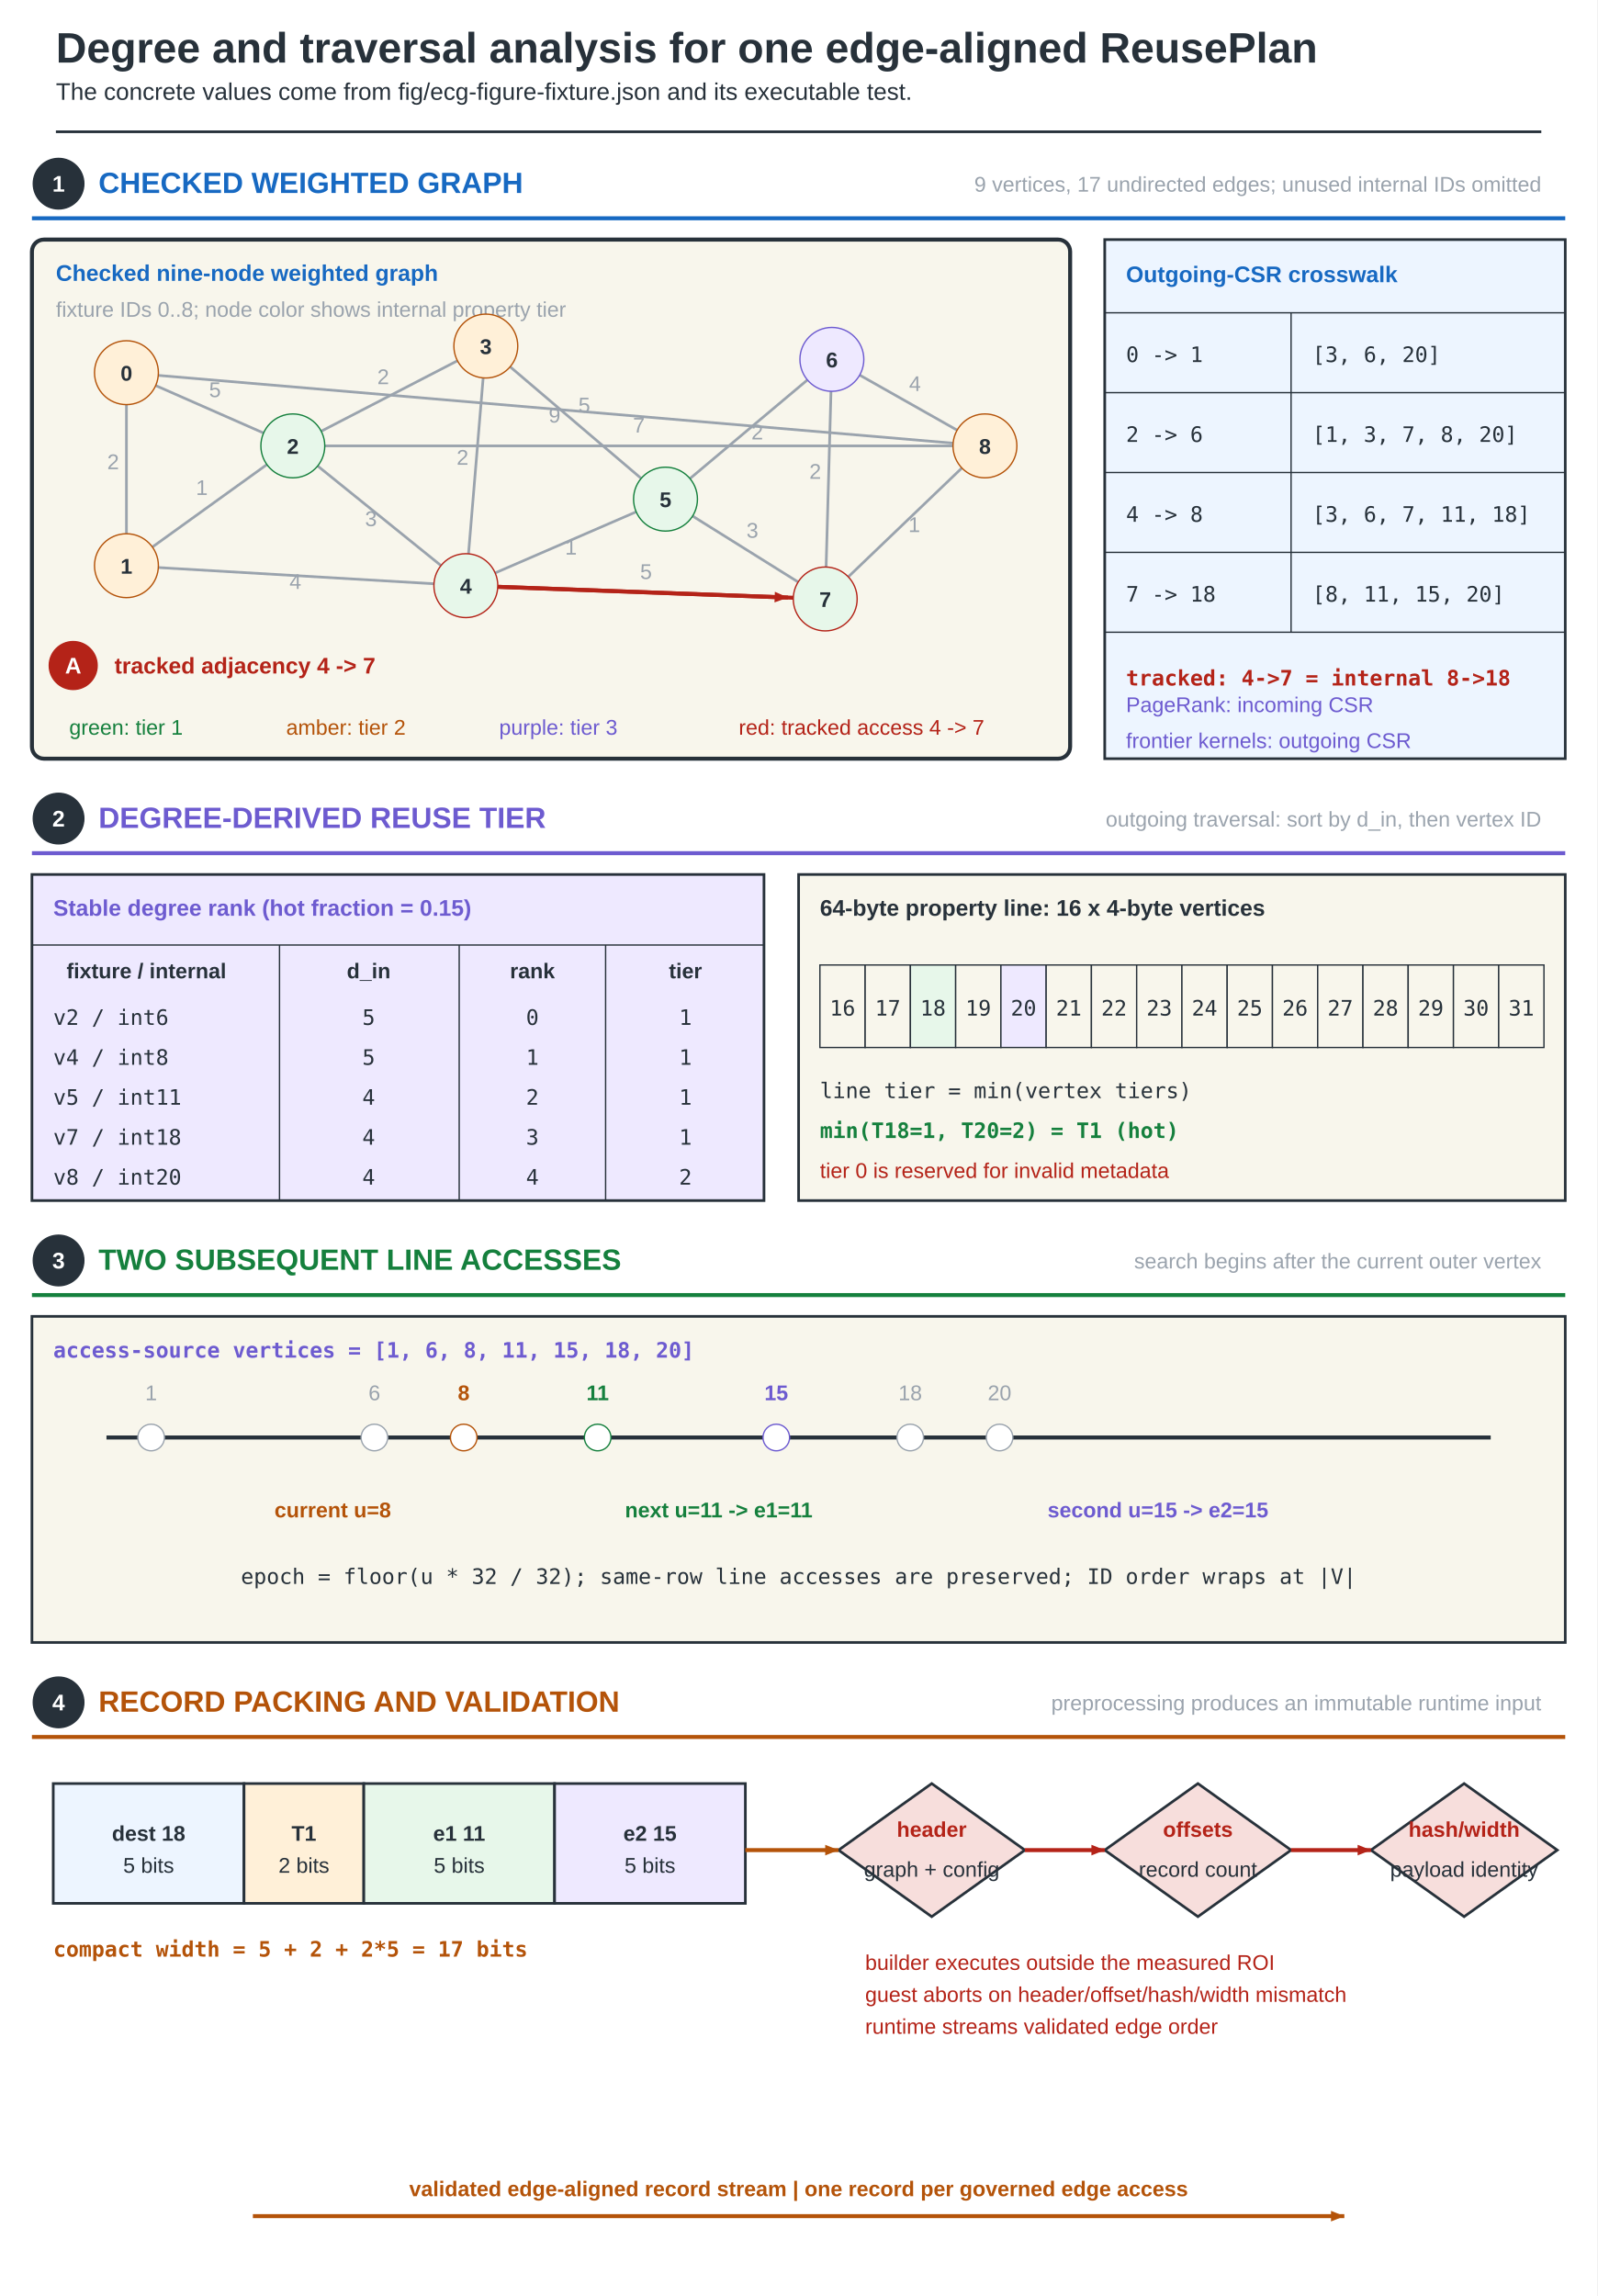
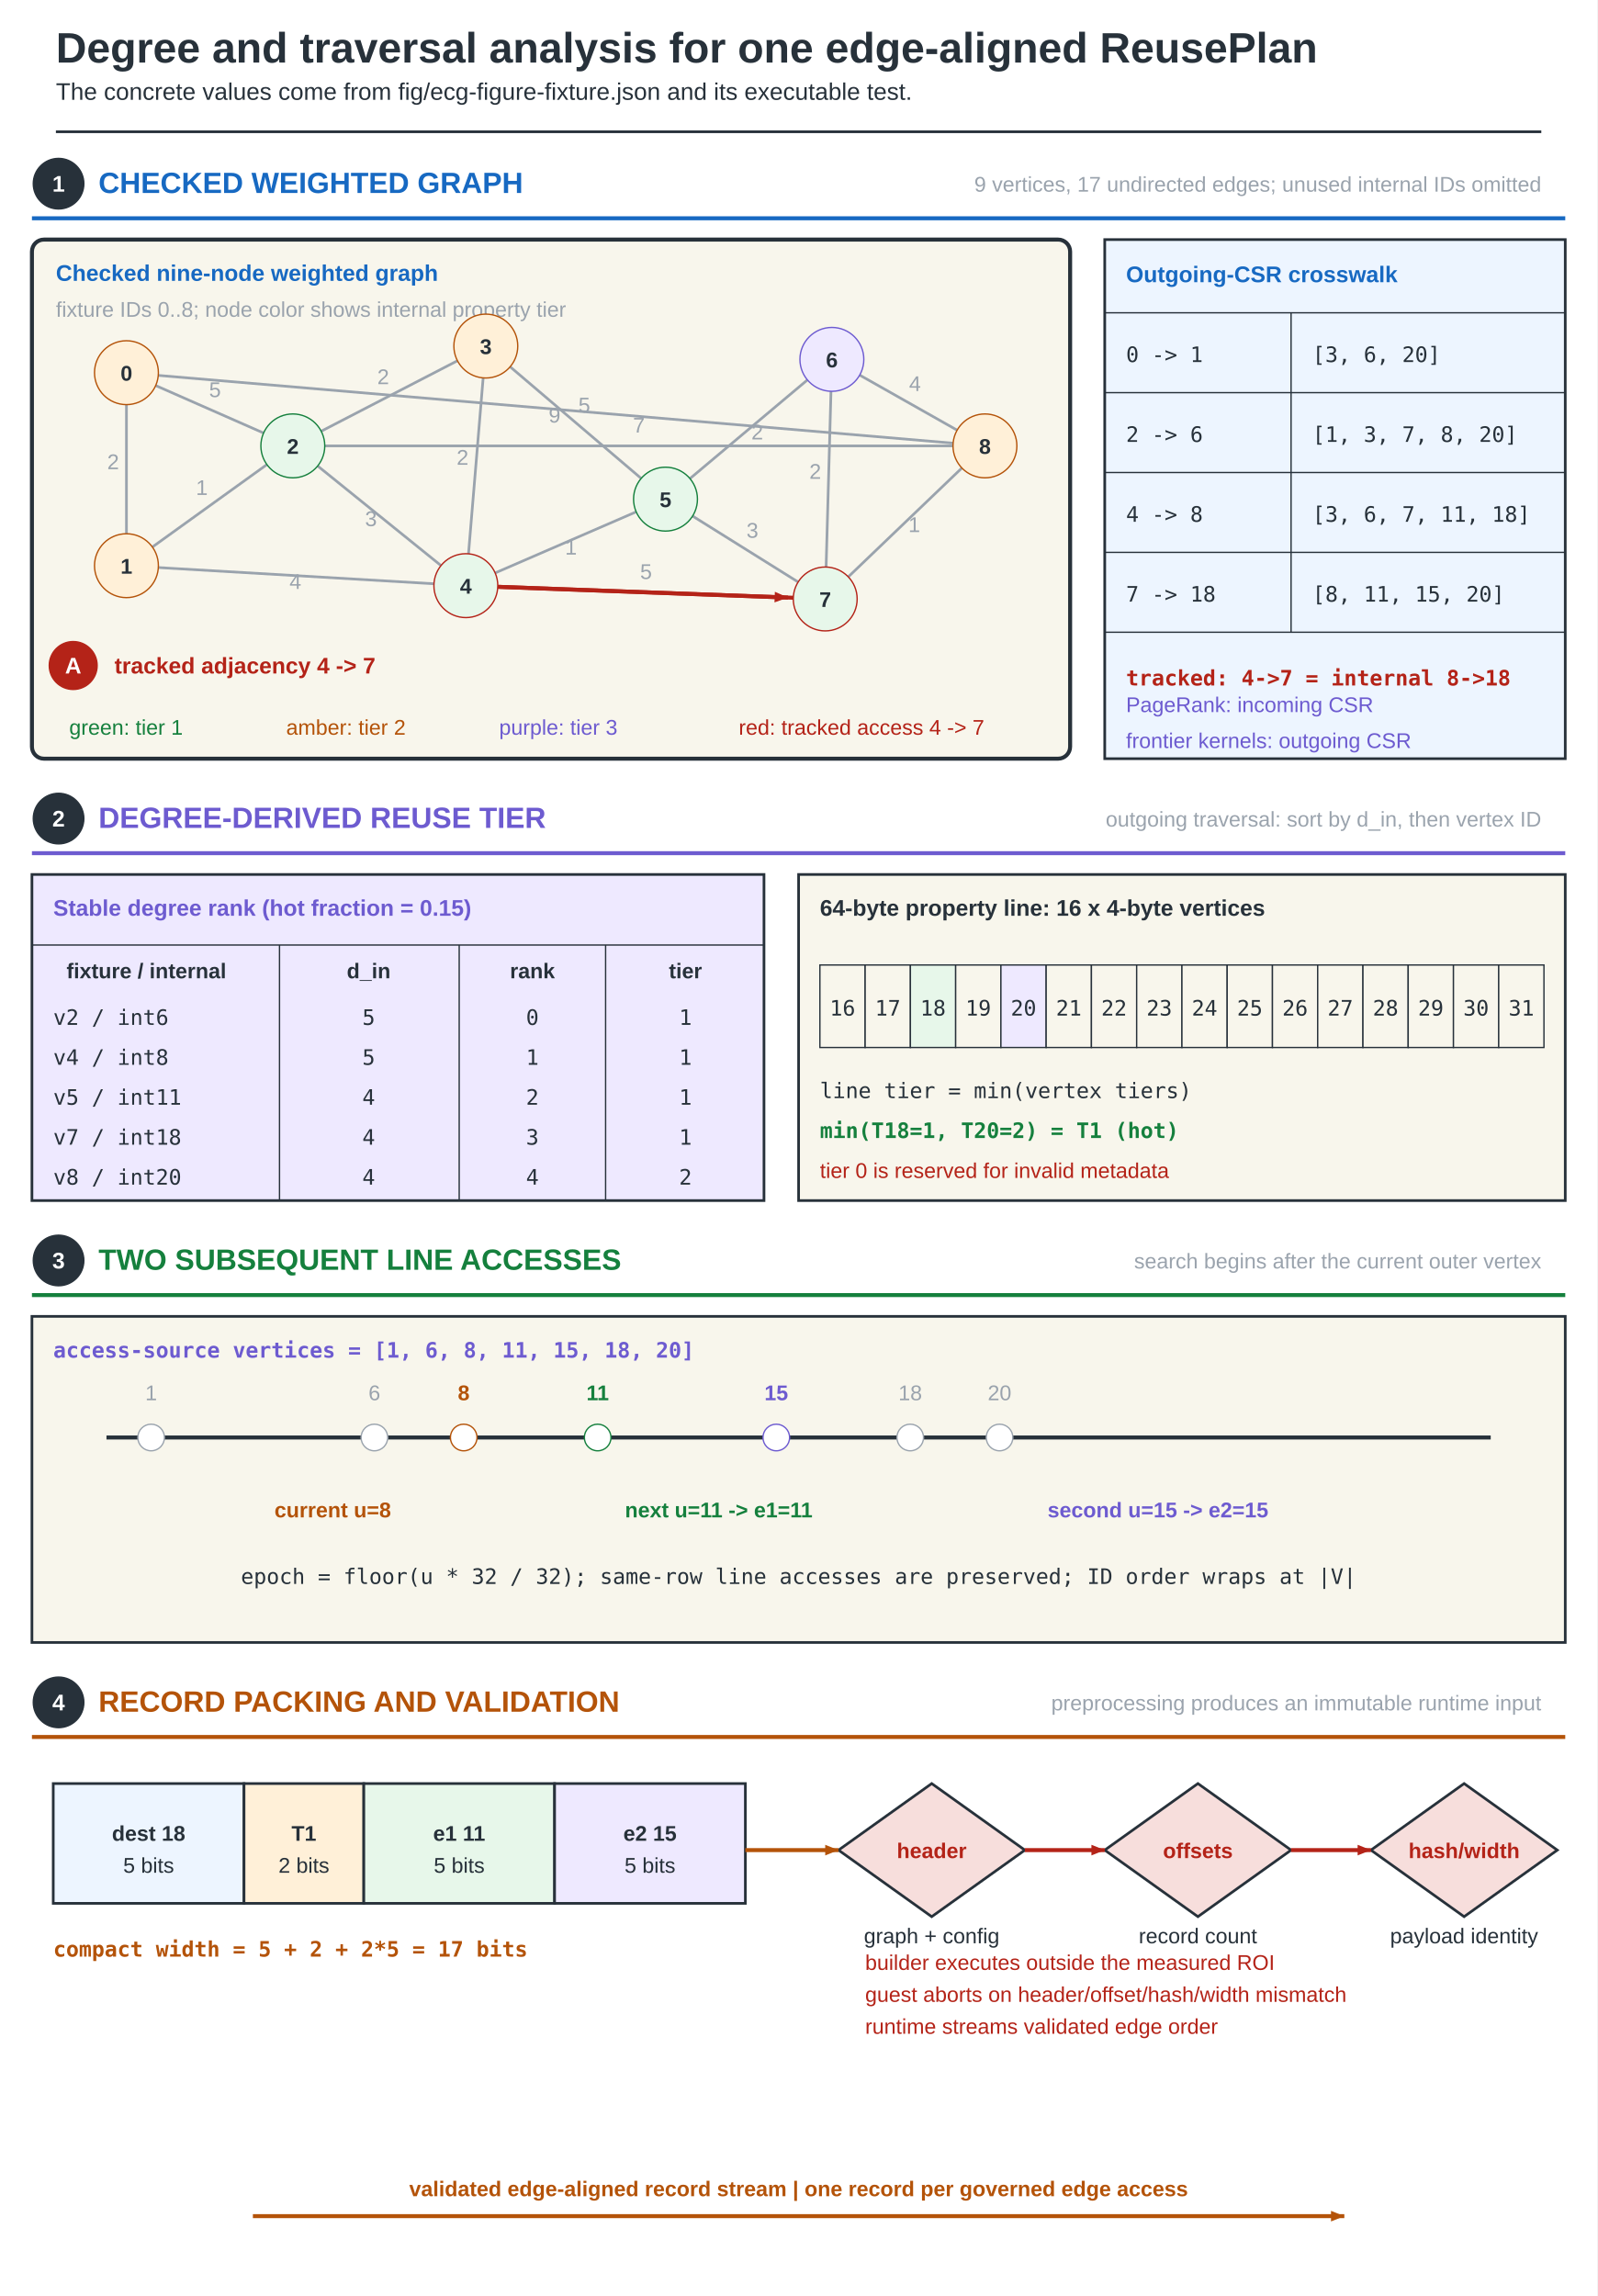
<svg xmlns="http://www.w3.org/2000/svg" width="1200" height="1725" viewBox="0 0 1200 1725" role="img" aria-labelledby="title desc" fill="#27313A" data-figure-schema="ecg-public/v1">
  <defs>
    <marker id="arrow-blue" viewBox="0 0 10 8" markerWidth="10" markerHeight="8" refX="10" refY="4" orient="auto" markerUnits="userSpaceOnUse">
      <path d="M0 0 L10 4 L0 8 Z" fill="#1769C2" />
    </marker>
    <marker id="arrow-green" viewBox="0 0 10 8" markerWidth="10" markerHeight="8" refX="10" refY="4" orient="auto" markerUnits="userSpaceOnUse">
      <path d="M0 0 L10 4 L0 8 Z" fill="#15803D" />
    </marker>
    <marker id="arrow-amber" viewBox="0 0 10 8" markerWidth="10" markerHeight="8" refX="10" refY="4" orient="auto" markerUnits="userSpaceOnUse">
      <path d="M0 0 L10 4 L0 8 Z" fill="#B45309" />
    </marker>
    <marker id="arrow-red" viewBox="0 0 10 8" markerWidth="10" markerHeight="8" refX="10" refY="4" orient="auto" markerUnits="userSpaceOnUse">
      <path d="M0 0 L10 4 L0 8 Z" fill="#B42318" />
    </marker>
    <marker id="arrow-purple" viewBox="0 0 10 8" markerWidth="10" markerHeight="8" refX="10" refY="4" orient="auto" markerUnits="userSpaceOnUse">
      <path d="M0 0 L10 4 L0 8 Z" fill="#6D5BD0" />
    </marker>
    <marker id="arrow-gray" viewBox="0 0 10 8" markerWidth="10" markerHeight="8" refX="10" refY="4" orient="auto" markerUnits="userSpaceOnUse">
      <path d="M0 0 L10 4 L0 8 Z" fill="#9AA3AD" />
    </marker>
    <marker id="arrow-ink" viewBox="0 0 10 8" markerWidth="10" markerHeight="8" refX="10" refY="4" orient="auto" markerUnits="userSpaceOnUse">
      <path d="M0 0 L10 4 L0 8 Z" fill="#27313A" />
    </marker>
    <style>
      :root { color-scheme: light dark; }
      @media (prefers-color-scheme: dark) {
        [fill="#FFFFFF"]{fill:#1E2327}[stroke="#FFFFFF"]{stroke:#1E2327}
        [fill="#F8F6EC"]{fill:#252A2E}[stroke="#F8F6EC"]{stroke:#252A2E}
        [fill="#EDF5FF"]{fill:#273846}[stroke="#EDF5FF"]{stroke:#273846}
        [fill="#E7F7EA"]{fill:#24382A}[stroke="#E7F7EA"]{stroke:#24382A}
        [fill="#FFF0D8"]{fill:#3B3122}[stroke="#FFF0D8"]{stroke:#3B3122}
        [fill="#F7DEDC"]{fill:#3D292A}[stroke="#F7DEDC"]{stroke:#3D292A}
        [fill="#EEE9FF"]{fill:#302C3C}[stroke="#EEE9FF"]{stroke:#302C3C}
        [fill="#27313A"]{fill:#ECE7DD}[stroke="#27313A"]{stroke:#ECE7DD}
        [fill="#9AA3AD"]{fill:#747D86}[stroke="#9AA3AD"]{stroke:#747D86}
        [fill="#1769C2"]{fill:#63A8FF}[stroke="#1769C2"]{stroke:#63A8FF}
        [fill="#15803D"]{fill:#63D68B}[stroke="#15803D"]{stroke:#63D68B}
        [fill="#B45309"]{fill:#F0B35A}[stroke="#B45309"]{stroke:#F0B35A}
        [fill="#6D5BD0"]{fill:#A79BF0}[stroke="#6D5BD0"]{stroke:#A79BF0}
        [fill="#B42318"]{fill:#F09B95}[stroke="#B42318"]{stroke:#F09B95}
      }
      .sans{font-family:Arial,Helvetica,sans-serif}
      .mono{font-family:"SFMono-Regular",Consolas,monospace}
      .title{font-size:32px;font-weight:700}
      .subtitle{font-size:18px}
      .heading{font-size:22px;font-weight:700}
      .label{font-size:17px;font-weight:700}
      .body{font-size:16px}
</style>
  </defs>
  <rect x="0" y="0" width="1200" height="1725" fill="#FFFFFF" />
  <text x="42" y="47" text-anchor="start" class="sans title" fill="#27313A" font-weight="700">Degree and traversal analysis for one edge-aligned ReusePlan</text>
  <text x="42" y="75" text-anchor="start" class="sans subtitle" fill="#27313A">The concrete values come from fig/ecg-figure-fixture.json and its executable test.</text>
  <line x1="42" y1="99" x2="1158" y2="99" stroke="#27313A" stroke-width="2" />
  <circle cx="44" cy="138" r="19" fill="#27313A" stroke="#27313A" stroke-width="1" />
  <text x="44" y="144" text-anchor="middle" class="sans label" fill="#FFFFFF" font-weight="700">1</text>
  <text x="74" y="145" text-anchor="start" class="sans heading" fill="#1769C2" font-weight="700">CHECKED WEIGHTED GRAPH</text>
  <text x="1158" y="144" text-anchor="end" class="sans body" fill="#9AA3AD">9 vertices, 17 undirected edges; unused internal IDs omitted</text>
  <line x1="24" y1="164" x2="1176" y2="164" stroke="#1769C2" stroke-width="3" />
  <rect x="24" y="180" width="780" height="390" rx="9" fill="#F8F6EC" stroke="#27313A" stroke-width="3" />
  <text x="42" y="211" text-anchor="start" class="sans label" fill="#1769C2" font-weight="700">Checked nine-node weighted graph</text>
  <text x="42" y="238" text-anchor="start" class="sans body" fill="#9AA3AD">fixture IDs 0..8; node color shows internal property tier</text>
  <line x1="95" y1="280" x2="95" y2="425" stroke="#9AA3AD" stroke-width="2" />
  <text x="85.0" y="352.5" text-anchor="middle" class="sans body" fill="#9AA3AD">2</text>
  <line x1="95" y1="280" x2="220" y2="335" stroke="#9AA3AD" stroke-width="2" />
  <text x="161.527" y="298.347" text-anchor="middle" class="sans body" fill="#9AA3AD">5</text>
  <line x1="95" y1="280" x2="740" y2="335" stroke="#9AA3AD" stroke-width="2" />
  <text x="416.65" y="317.464" text-anchor="middle" class="sans body" fill="#9AA3AD">9</text>
  <line x1="95" y1="425" x2="220" y2="335" stroke="#9AA3AD" stroke-width="2" />
  <text x="151.657" y="371.885" text-anchor="middle" class="sans body" fill="#9AA3AD">1</text>
  <line x1="95" y1="425" x2="350" y2="440" stroke="#9AA3AD" stroke-width="2" />
  <text x="221.913" y="442.483" text-anchor="middle" class="sans body" fill="#9AA3AD">4</text>
  <line x1="220" y1="335" x2="365" y2="260" stroke="#9AA3AD" stroke-width="2" />
  <text x="287.906" y="288.618" text-anchor="middle" class="sans body" fill="#9AA3AD">2</text>
  <line x1="220" y1="335" x2="350" y2="440" stroke="#9AA3AD" stroke-width="2" />
  <text x="278.717" y="395.279" text-anchor="middle" class="sans body" fill="#9AA3AD">3</text>
  <line x1="220" y1="335" x2="740" y2="335" stroke="#9AA3AD" stroke-width="2" />
  <text x="480.0" y="325.0" text-anchor="middle" class="sans body" fill="#9AA3AD">7</text>
  <line x1="365" y1="260" x2="350" y2="440" stroke="#9AA3AD" stroke-width="2" />
  <text x="347.535" y="349.17" text-anchor="middle" class="sans body" fill="#9AA3AD">2</text>
  <line x1="365" y1="260" x2="500" y2="375" stroke="#9AA3AD" stroke-width="2" />
  <text x="438.985" y="309.888" text-anchor="middle" class="sans body" fill="#9AA3AD">5</text>
  <line x1="350" y1="440" x2="500" y2="375" stroke="#9AA3AD" stroke-width="2" />
  <text x="428.976" y="416.676" text-anchor="middle" class="sans body" fill="#9AA3AD">1</text>
  <line x1="350" y1="440" x2="620" y2="450" stroke="#B42318" stroke-width="3" />
  <text x="485.37" y="435.007" text-anchor="middle" class="sans body" fill="#9AA3AD">5</text>
  <line x1="500" y1="375" x2="625" y2="270" stroke="#9AA3AD" stroke-width="2" />
  <text x="568.932" y="330.157" text-anchor="middle" class="sans body" fill="#9AA3AD">2</text>
  <line x1="500" y1="375" x2="620" y2="450" stroke="#9AA3AD" stroke-width="2" />
  <text x="565.3" y="404.02" text-anchor="middle" class="sans body" fill="#9AA3AD">3</text>
  <line x1="625" y1="270" x2="620" y2="450" stroke="#9AA3AD" stroke-width="2" />
  <text x="612.504" y="359.722" text-anchor="middle" class="sans body" fill="#9AA3AD">2</text>
  <line x1="625" y1="270" x2="740" y2="335" stroke="#9AA3AD" stroke-width="2" />
  <text x="687.421" y="293.794" text-anchor="middle" class="sans body" fill="#9AA3AD">4</text>
  <line x1="620" y1="450" x2="740" y2="335" stroke="#9AA3AD" stroke-width="2" />
  <text x="686.919" y="399.72" text-anchor="middle" class="sans body" fill="#9AA3AD">1</text>
  <path d="M374.983 440.925 L592.019 448.964" fill="none" stroke="#B42318" stroke-width="3" marker-end="url(#arrow-red)" data-flow-kind="model-edge" />
  <text x="52" y="552" text-anchor="start" class="sans body" fill="#15803D">green: tier 1</text>
  <text x="215" y="552" text-anchor="start" class="sans body" fill="#B45309">amber: tier 2</text>
  <text x="375" y="552" text-anchor="start" class="sans body" fill="#6D5BD0">purple: tier 3</text>
  <text x="555" y="552" text-anchor="start" class="sans body" fill="#B42318">red: tracked access 4 -&gt; 7</text>
  <circle cx="95" cy="280" r="24" fill="#FFF0D8" stroke="#B45309" stroke-width="1" />
  <text x="95" y="286" text-anchor="middle" class="sans body" fill="#27313A" font-weight="700">0</text>
  <circle cx="95" cy="425" r="24" fill="#FFF0D8" stroke="#B45309" stroke-width="1" />
  <text x="95" y="431" text-anchor="middle" class="sans body" fill="#27313A" font-weight="700">1</text>
  <circle cx="220" cy="335" r="24" fill="#E7F7EA" stroke="#15803D" stroke-width="1" />
  <text x="220" y="341" text-anchor="middle" class="sans body" fill="#27313A" font-weight="700">2</text>
  <circle cx="365" cy="260" r="24" fill="#FFF0D8" stroke="#B45309" stroke-width="1" />
  <text x="365" y="266" text-anchor="middle" class="sans body" fill="#27313A" font-weight="700">3</text>
  <circle cx="350" cy="440" r="24" fill="#E7F7EA" stroke="#B42318" stroke-width="1" />
  <text x="350" y="446" text-anchor="middle" class="sans body" fill="#27313A" font-weight="700">4</text>
  <circle cx="500" cy="375" r="24" fill="#E7F7EA" stroke="#15803D" stroke-width="1" />
  <text x="500" y="381" text-anchor="middle" class="sans body" fill="#27313A" font-weight="700">5</text>
  <circle cx="625" cy="270" r="24" fill="#EEE9FF" stroke="#6D5BD0" stroke-width="1" />
  <text x="625" y="276" text-anchor="middle" class="sans body" fill="#27313A" font-weight="700">6</text>
  <circle cx="620" cy="450" r="24" fill="#E7F7EA" stroke="#B42318" stroke-width="1" />
  <text x="620" y="456" text-anchor="middle" class="sans body" fill="#27313A" font-weight="700">7</text>
  <circle cx="740" cy="335" r="24" fill="#FFF0D8" stroke="#B45309" stroke-width="1" />
  <text x="740" y="341" text-anchor="middle" class="sans body" fill="#27313A" font-weight="700">8</text>
  <circle cx="55" cy="500" r="18" fill="#B42318" stroke="#B42318" stroke-width="1" />
  <text x="55" y="506" text-anchor="middle" class="sans label" fill="#FFFFFF" font-weight="700">A</text>
  <text x="86" y="506" text-anchor="start" class="sans label" fill="#B42318" font-weight="700">tracked adjacency 4 -&gt; 7</text>
  <rect x="830" y="180" width="346" height="390" rx="0" fill="#EDF5FF" stroke="#27313A" stroke-width="2" />
  <text x="846" y="212" text-anchor="start" class="sans label" fill="#1769C2" font-weight="700">Outgoing-CSR crosswalk</text>
  <line x1="830" y1="235" x2="1176" y2="235" stroke="#27313A" stroke-width="1" />
  <line x1="970" y1="235" x2="970" y2="475" stroke="#27313A" stroke-width="1" />
  <line x1="830" y1="295" x2="1176" y2="295" stroke="#27313A" stroke-width="1" />
  <line x1="830" y1="355" x2="1176" y2="355" stroke="#27313A" stroke-width="1" />
  <line x1="830" y1="415" x2="1176" y2="415" stroke="#27313A" stroke-width="1" />
  <line x1="830" y1="475" x2="1176" y2="475" stroke="#27313A" stroke-width="1" />
  <text x="846" y="272" text-anchor="start" class="mono body" fill="#27313A">0 -&gt; 1</text>
  <text x="986" y="272" text-anchor="start" class="mono body" fill="#27313A">[3, 6, 20]</text>
  <text x="846" y="332" text-anchor="start" class="mono body" fill="#27313A">2 -&gt; 6</text>
  <text x="986" y="332" text-anchor="start" class="mono body" fill="#27313A">[1, 3, 7, 8, 20]</text>
  <text x="846" y="392" text-anchor="start" class="mono body" fill="#27313A">4 -&gt; 8</text>
  <text x="986" y="392" text-anchor="start" class="mono body" fill="#27313A">[3, 6, 7, 11, 18]</text>
  <text x="846" y="452" text-anchor="start" class="mono body" fill="#27313A">7 -&gt; 18</text>
  <text x="986" y="452" text-anchor="start" class="mono body" fill="#27313A">[8, 11, 15, 20]</text>
  <text x="846" y="515" text-anchor="start" class="mono body" fill="#B42318" font-weight="700">tracked: 4-&gt;7 = internal 8-&gt;18</text>
  <text x="846" y="535" text-anchor="start" class="sans body" fill="#6D5BD0">PageRank: incoming CSR</text>
  <text x="846" y="562" text-anchor="start" class="sans body" fill="#6D5BD0">frontier kernels: outgoing CSR</text>
  <circle cx="44" cy="615" r="19" fill="#27313A" stroke="#27313A" stroke-width="1" />
  <text x="44" y="621" text-anchor="middle" class="sans label" fill="#FFFFFF" font-weight="700">2</text>
  <text x="74" y="622" text-anchor="start" class="sans heading" fill="#6D5BD0" font-weight="700">DEGREE-DERIVED REUSE TIER</text>
  <text x="1158" y="621" text-anchor="end" class="sans body" fill="#9AA3AD">outgoing traversal: sort by d_in, then vertex ID</text>
  <line x1="24" y1="641" x2="1176" y2="641" stroke="#6D5BD0" stroke-width="3" />
  <rect x="24" y="657" width="550" height="245" rx="0" fill="#EEE9FF" stroke="#27313A" stroke-width="2" />
  <text x="40" y="688" text-anchor="start" class="sans label" fill="#6D5BD0" font-weight="700">Stable degree rank (hot fraction = 0.15)</text>
  <line x1="24" y1="710" x2="574" y2="710" stroke="#27313A" stroke-width="1" />
  <line x1="210" y1="710" x2="210" y2="902" stroke="#27313A" stroke-width="1" />
  <line x1="345" y1="710" x2="345" y2="902" stroke="#27313A" stroke-width="1" />
  <line x1="455" y1="710" x2="455" y2="902" stroke="#27313A" stroke-width="1" />
  <text x="110" y="735" text-anchor="middle" class="sans body" fill="#27313A" font-weight="700">fixture / internal</text>
  <text x="277" y="735" text-anchor="middle" class="sans body" fill="#27313A" font-weight="700">d_in</text>
  <text x="400" y="735" text-anchor="middle" class="sans body" fill="#27313A" font-weight="700">rank</text>
  <text x="515" y="735" text-anchor="middle" class="sans body" fill="#27313A" font-weight="700">tier</text>
  <text x="40" y="770" text-anchor="start" class="mono body" fill="#27313A">v2 / int6</text>
  <text x="277" y="770" text-anchor="middle" class="mono body" fill="#27313A">5</text>
  <text x="400" y="770" text-anchor="middle" class="mono body" fill="#27313A">0</text>
  <text x="515" y="770" text-anchor="middle" class="mono body" fill="#27313A">1</text>
  <text x="40" y="800" text-anchor="start" class="mono body" fill="#27313A">v4 / int8</text>
  <text x="277" y="800" text-anchor="middle" class="mono body" fill="#27313A">5</text>
  <text x="400" y="800" text-anchor="middle" class="mono body" fill="#27313A">1</text>
  <text x="515" y="800" text-anchor="middle" class="mono body" fill="#27313A">1</text>
  <text x="40" y="830" text-anchor="start" class="mono body" fill="#27313A">v5 / int11</text>
  <text x="277" y="830" text-anchor="middle" class="mono body" fill="#27313A">4</text>
  <text x="400" y="830" text-anchor="middle" class="mono body" fill="#27313A">2</text>
  <text x="515" y="830" text-anchor="middle" class="mono body" fill="#27313A">1</text>
  <text x="40" y="860" text-anchor="start" class="mono body" fill="#27313A">v7 / int18</text>
  <text x="277" y="860" text-anchor="middle" class="mono body" fill="#27313A">4</text>
  <text x="400" y="860" text-anchor="middle" class="mono body" fill="#27313A">3</text>
  <text x="515" y="860" text-anchor="middle" class="mono body" fill="#27313A">1</text>
  <text x="40" y="890" text-anchor="start" class="mono body" fill="#27313A">v8 / int20</text>
  <text x="277" y="890" text-anchor="middle" class="mono body" fill="#27313A">4</text>
  <text x="400" y="890" text-anchor="middle" class="mono body" fill="#27313A">4</text>
  <text x="515" y="890" text-anchor="middle" class="mono body" fill="#27313A">2</text>
  <rect x="600" y="657" width="576" height="245" rx="0" fill="#F8F6EC" stroke="#27313A" stroke-width="2" />
  <text x="616" y="688" text-anchor="start" class="sans label" fill="#27313A" font-weight="700">64-byte property line: 16 x 4-byte vertices</text>
  <rect x="616" y="725" width="34" height="62" rx="0" fill="#F8F6EC" stroke="#27313A" stroke-width="1" />
  <text x="633.0" y="763" text-anchor="middle" class="mono body" fill="#27313A">16</text>
  <rect x="650" y="725" width="34" height="62" rx="0" fill="#F8F6EC" stroke="#27313A" stroke-width="1" />
  <text x="667.0" y="763" text-anchor="middle" class="mono body" fill="#27313A">17</text>
  <rect x="684" y="725" width="34" height="62" rx="0" fill="#E7F7EA" stroke="#27313A" stroke-width="1" />
  <text x="701.0" y="763" text-anchor="middle" class="mono body" fill="#27313A">18</text>
  <rect x="718" y="725" width="34" height="62" rx="0" fill="#F8F6EC" stroke="#27313A" stroke-width="1" />
  <text x="735.0" y="763" text-anchor="middle" class="mono body" fill="#27313A">19</text>
  <rect x="752" y="725" width="34" height="62" rx="0" fill="#EEE9FF" stroke="#27313A" stroke-width="1" />
  <text x="769.0" y="763" text-anchor="middle" class="mono body" fill="#27313A">20</text>
  <rect x="786" y="725" width="34" height="62" rx="0" fill="#F8F6EC" stroke="#27313A" stroke-width="1" />
  <text x="803.0" y="763" text-anchor="middle" class="mono body" fill="#27313A">21</text>
  <rect x="820" y="725" width="34" height="62" rx="0" fill="#F8F6EC" stroke="#27313A" stroke-width="1" />
  <text x="837.0" y="763" text-anchor="middle" class="mono body" fill="#27313A">22</text>
  <rect x="854" y="725" width="34" height="62" rx="0" fill="#F8F6EC" stroke="#27313A" stroke-width="1" />
  <text x="871.0" y="763" text-anchor="middle" class="mono body" fill="#27313A">23</text>
  <rect x="888" y="725" width="34" height="62" rx="0" fill="#F8F6EC" stroke="#27313A" stroke-width="1" />
  <text x="905.0" y="763" text-anchor="middle" class="mono body" fill="#27313A">24</text>
  <rect x="922" y="725" width="34" height="62" rx="0" fill="#F8F6EC" stroke="#27313A" stroke-width="1" />
  <text x="939.0" y="763" text-anchor="middle" class="mono body" fill="#27313A">25</text>
  <rect x="956" y="725" width="34" height="62" rx="0" fill="#F8F6EC" stroke="#27313A" stroke-width="1" />
  <text x="973.0" y="763" text-anchor="middle" class="mono body" fill="#27313A">26</text>
  <rect x="990" y="725" width="34" height="62" rx="0" fill="#F8F6EC" stroke="#27313A" stroke-width="1" />
  <text x="1007.0" y="763" text-anchor="middle" class="mono body" fill="#27313A">27</text>
  <rect x="1024" y="725" width="34" height="62" rx="0" fill="#F8F6EC" stroke="#27313A" stroke-width="1" />
  <text x="1041.0" y="763" text-anchor="middle" class="mono body" fill="#27313A">28</text>
  <rect x="1058" y="725" width="34" height="62" rx="0" fill="#F8F6EC" stroke="#27313A" stroke-width="1" />
  <text x="1075.0" y="763" text-anchor="middle" class="mono body" fill="#27313A">29</text>
  <rect x="1092" y="725" width="34" height="62" rx="0" fill="#F8F6EC" stroke="#27313A" stroke-width="1" />
  <text x="1109.0" y="763" text-anchor="middle" class="mono body" fill="#27313A">30</text>
  <rect x="1126" y="725" width="34" height="62" rx="0" fill="#F8F6EC" stroke="#27313A" stroke-width="1" />
  <text x="1143.0" y="763" text-anchor="middle" class="mono body" fill="#27313A">31</text>
  <text x="616" y="825" text-anchor="start" class="mono body" fill="#27313A">line tier = min(vertex tiers)</text>
  <text x="616" y="855" text-anchor="start" class="mono body" fill="#15803D" font-weight="700">min(T18=1, T20=2) = T1 (hot)</text>
  <text x="616" y="885" text-anchor="start" class="sans body" fill="#B42318">tier 0 is reserved for invalid metadata</text>
  <circle cx="44" cy="947" r="19" fill="#27313A" stroke="#27313A" stroke-width="1" />
  <text x="44" y="953" text-anchor="middle" class="sans label" fill="#FFFFFF" font-weight="700">3</text>
  <text x="74" y="954" text-anchor="start" class="sans heading" fill="#15803D" font-weight="700">TWO SUBSEQUENT LINE ACCESSES</text>
  <text x="1158" y="953" text-anchor="end" class="sans body" fill="#9AA3AD">search begins after the current outer vertex</text>
  <line x1="24" y1="973" x2="1176" y2="973" stroke="#15803D" stroke-width="3" />
  <rect x="24" y="989" width="1152" height="245" rx="0" fill="#F8F6EC" stroke="#27313A" stroke-width="2" />
  <line x1="80" y1="1080" x2="1120" y2="1080" stroke="#27313A" stroke-width="3" />
  <circle cx="113.548" cy="1080" r="10" fill="#FFFFFF" stroke="#9AA3AD" stroke-width="1" />
  <text x="113.548" y="1052" text-anchor="middle" class="sans body" fill="#9AA3AD">1</text>
  <circle cx="281.29" cy="1080" r="10" fill="#FFFFFF" stroke="#9AA3AD" stroke-width="1" />
  <text x="281.29" y="1052" text-anchor="middle" class="sans body" fill="#9AA3AD">6</text>
  <circle cx="348.387" cy="1080" r="10" fill="#FFFFFF" stroke="#B45309" stroke-width="1" />
  <text x="348.387" y="1052" text-anchor="middle" class="sans body" fill="#B45309" font-weight="700">8</text>
  <circle cx="449.032" cy="1080" r="10" fill="#FFFFFF" stroke="#15803D" stroke-width="1" />
  <text x="449.032" y="1052" text-anchor="middle" class="sans body" fill="#15803D" font-weight="700">11</text>
  <circle cx="583.226" cy="1080" r="10" fill="#FFFFFF" stroke="#6D5BD0" stroke-width="1" />
  <text x="583.226" y="1052" text-anchor="middle" class="sans body" fill="#6D5BD0" font-weight="700">15</text>
  <circle cx="683.871" cy="1080" r="10" fill="#FFFFFF" stroke="#9AA3AD" stroke-width="1" />
  <text x="683.871" y="1052" text-anchor="middle" class="sans body" fill="#9AA3AD">18</text>
  <circle cx="750.968" cy="1080" r="10" fill="#FFFFFF" stroke="#9AA3AD" stroke-width="1" />
  <text x="750.968" y="1052" text-anchor="middle" class="sans body" fill="#9AA3AD">20</text>
  <text x="40" y="1020" text-anchor="start" class="mono body" fill="#6D5BD0" font-weight="700">access-source vertices = [1, 6, 8, 11, 15, 18, 20]</text>
  <text x="250" y="1140" text-anchor="middle" class="sans body" fill="#B45309" font-weight="700">current u=8</text>
  <text x="540" y="1140" text-anchor="middle" class="sans body" fill="#15803D" font-weight="700">next u=11 -&gt; e1=11</text>
  <text x="870" y="1140" text-anchor="middle" class="sans body" fill="#6D5BD0" font-weight="700">second u=15 -&gt; e2=15</text>
  <text x="600" y="1190" text-anchor="middle" class="mono body" fill="#27313A">epoch = floor(u * 32 / 32); same-row line accesses are preserved; ID order wraps at |V|</text>
  <circle cx="44" cy="1279" r="19" fill="#27313A" stroke="#27313A" stroke-width="1" />
  <text x="44" y="1285" text-anchor="middle" class="sans label" fill="#FFFFFF" font-weight="700">4</text>
  <text x="74" y="1286" text-anchor="start" class="sans heading" fill="#B45309" font-weight="700">RECORD PACKING AND VALIDATION</text>
  <text x="1158" y="1285" text-anchor="end" class="sans body" fill="#9AA3AD">preprocessing produces an immutable runtime input</text>
  <line x1="24" y1="1305" x2="1176" y2="1305" stroke="#B45309" stroke-width="3" />
  <rect x="40" y="1340" width="143.333" height="90" rx="0" fill="#EDF5FF" stroke="#27313A" stroke-width="2" />
  <text x="111.667" y="1383.0" text-anchor="middle" class="sans body" fill="#27313A" font-weight="700">dest 18</text>
  <text x="111.667" y="1407.0" text-anchor="middle" class="sans body" fill="#27313A">5 bits</text>
  <rect x="183.333" y="1340" width="90.0" height="90" rx="0" fill="#FFF0D8" stroke="#27313A" stroke-width="2" />
  <text x="228.333" y="1383.0" text-anchor="middle" class="sans body" fill="#27313A" font-weight="700">T1</text>
  <text x="228.333" y="1407.0" text-anchor="middle" class="sans body" fill="#27313A">2 bits</text>
  <rect x="273.333" y="1340" width="143.333" height="90" rx="0" fill="#E7F7EA" stroke="#27313A" stroke-width="2" />
  <text x="345" y="1383.0" text-anchor="middle" class="sans body" fill="#27313A" font-weight="700">e1 11</text>
  <text x="345" y="1407.0" text-anchor="middle" class="sans body" fill="#27313A">5 bits</text>
  <rect x="416.667" y="1340" width="143.333" height="90" rx="0" fill="#EEE9FF" stroke="#27313A" stroke-width="2" />
  <text x="488.333" y="1383.0" text-anchor="middle" class="sans body" fill="#27313A" font-weight="700">e2 15</text>
  <text x="488.333" y="1407.0" text-anchor="middle" class="sans body" fill="#27313A">5 bits</text>
  <text x="40" y="1470" text-anchor="start" class="mono body" fill="#B45309" font-weight="700">compact width = 5 + 2 + 2*5 = 17 bits</text>
-   <polygon points="700,1340.0 770.0,1390 700,1440.0 630.0,1390" fill="#F7DEDC" stroke="#27313A" stroke-width="2" />
-   <text x="700" y="1380" text-anchor="middle" class="sans body" fill="#B42318" font-weight="700">header</text>
-   <text x="700" y="1410" text-anchor="middle" class="sans body" fill="#27313A">graph + config</text>
-   <polygon points="900,1340.0 970.0,1390 900,1440.0 830.0,1390" fill="#F7DEDC" stroke="#27313A" stroke-width="2" />
-   <text x="900" y="1380" text-anchor="middle" class="sans body" fill="#B42318" font-weight="700">offsets</text>
-   <text x="900" y="1410" text-anchor="middle" class="sans body" fill="#27313A">record count</text>
-   <polygon points="1100,1340.0 1170.0,1390 1100,1440.0 1030.0,1390" fill="#F7DEDC" stroke="#27313A" stroke-width="2" />
-   <text x="1100" y="1380" text-anchor="middle" class="sans body" fill="#B42318" font-weight="700">hash/width</text>
-   <text x="1100" y="1410" text-anchor="middle" class="sans body" fill="#27313A">payload identity</text>
+   <polygon points="700,1340.0 770.0,1390 700,1440.0 630.0,1390" fill="#F7DEDC" stroke="#27313A" stroke-width="2" data-shape="diamond" data-cx="700" data-cy="1390" data-width="140" data-height="100" />
+   <text x="700" y="1396" text-anchor="middle" class="sans body" fill="#B42318" font-weight="700">header</text>
+   <text x="700" y="1460" text-anchor="middle" class="sans body" fill="#27313A">graph + config</text>
+   <polygon points="900,1340.0 970.0,1390 900,1440.0 830.0,1390" fill="#F7DEDC" stroke="#27313A" stroke-width="2" data-shape="diamond" data-cx="900" data-cy="1390" data-width="140" data-height="100" />
+   <text x="900" y="1396" text-anchor="middle" class="sans body" fill="#B42318" font-weight="700">offsets</text>
+   <text x="900" y="1460" text-anchor="middle" class="sans body" fill="#27313A">record count</text>
+   <polygon points="1100,1340.0 1170.0,1390 1100,1440.0 1030.0,1390" fill="#F7DEDC" stroke="#27313A" stroke-width="2" data-shape="diamond" data-cx="1100" data-cy="1390" data-width="140" data-height="100" />
+   <text x="1100" y="1396" text-anchor="middle" class="sans body" fill="#B42318" font-weight="700">hash/width</text>
+   <text x="1100" y="1460" text-anchor="middle" class="sans body" fill="#27313A">payload identity</text>
  <path d="M560 1390 L630 1390" fill="none" stroke="#B45309" stroke-width="3" marker-end="url(#arrow-amber)" data-flow-kind="control" data-flow-label="compact width" />
  <path d="M770 1390 L830 1390" fill="none" stroke="#B42318" stroke-width="3" marker-end="url(#arrow-red)" data-flow-kind="control" data-flow-label="header" />
  <path d="M970 1390 L1030 1390" fill="none" stroke="#B42318" stroke-width="3" marker-end="url(#arrow-red)" data-flow-kind="control" data-flow-label="offsets" />
  <text x="650" y="1480" text-anchor="start" class="sans body" fill="#B42318">builder executes outside the measured ROI</text>
  <text x="650" y="1504" text-anchor="start" class="sans body" fill="#B42318">guest aborts on header/offset/hash/width mismatch</text>
  <text x="650" y="1528" text-anchor="start" class="sans body" fill="#B42318">runtime streams validated edge order</text>
  <path d="M190 1665 L1010 1665" fill="none" stroke="#B45309" stroke-width="3" marker-end="url(#arrow-amber)" data-flow-kind="transfer" data-flow-label="validated edge-aligned record stream" data-flow-cadence="one record per governed edge access" />
  <text x="600" y="1650" text-anchor="middle" class="sans body" fill="#B45309" font-weight="700">validated edge-aligned record stream | one record per governed edge access</text>
</svg>
